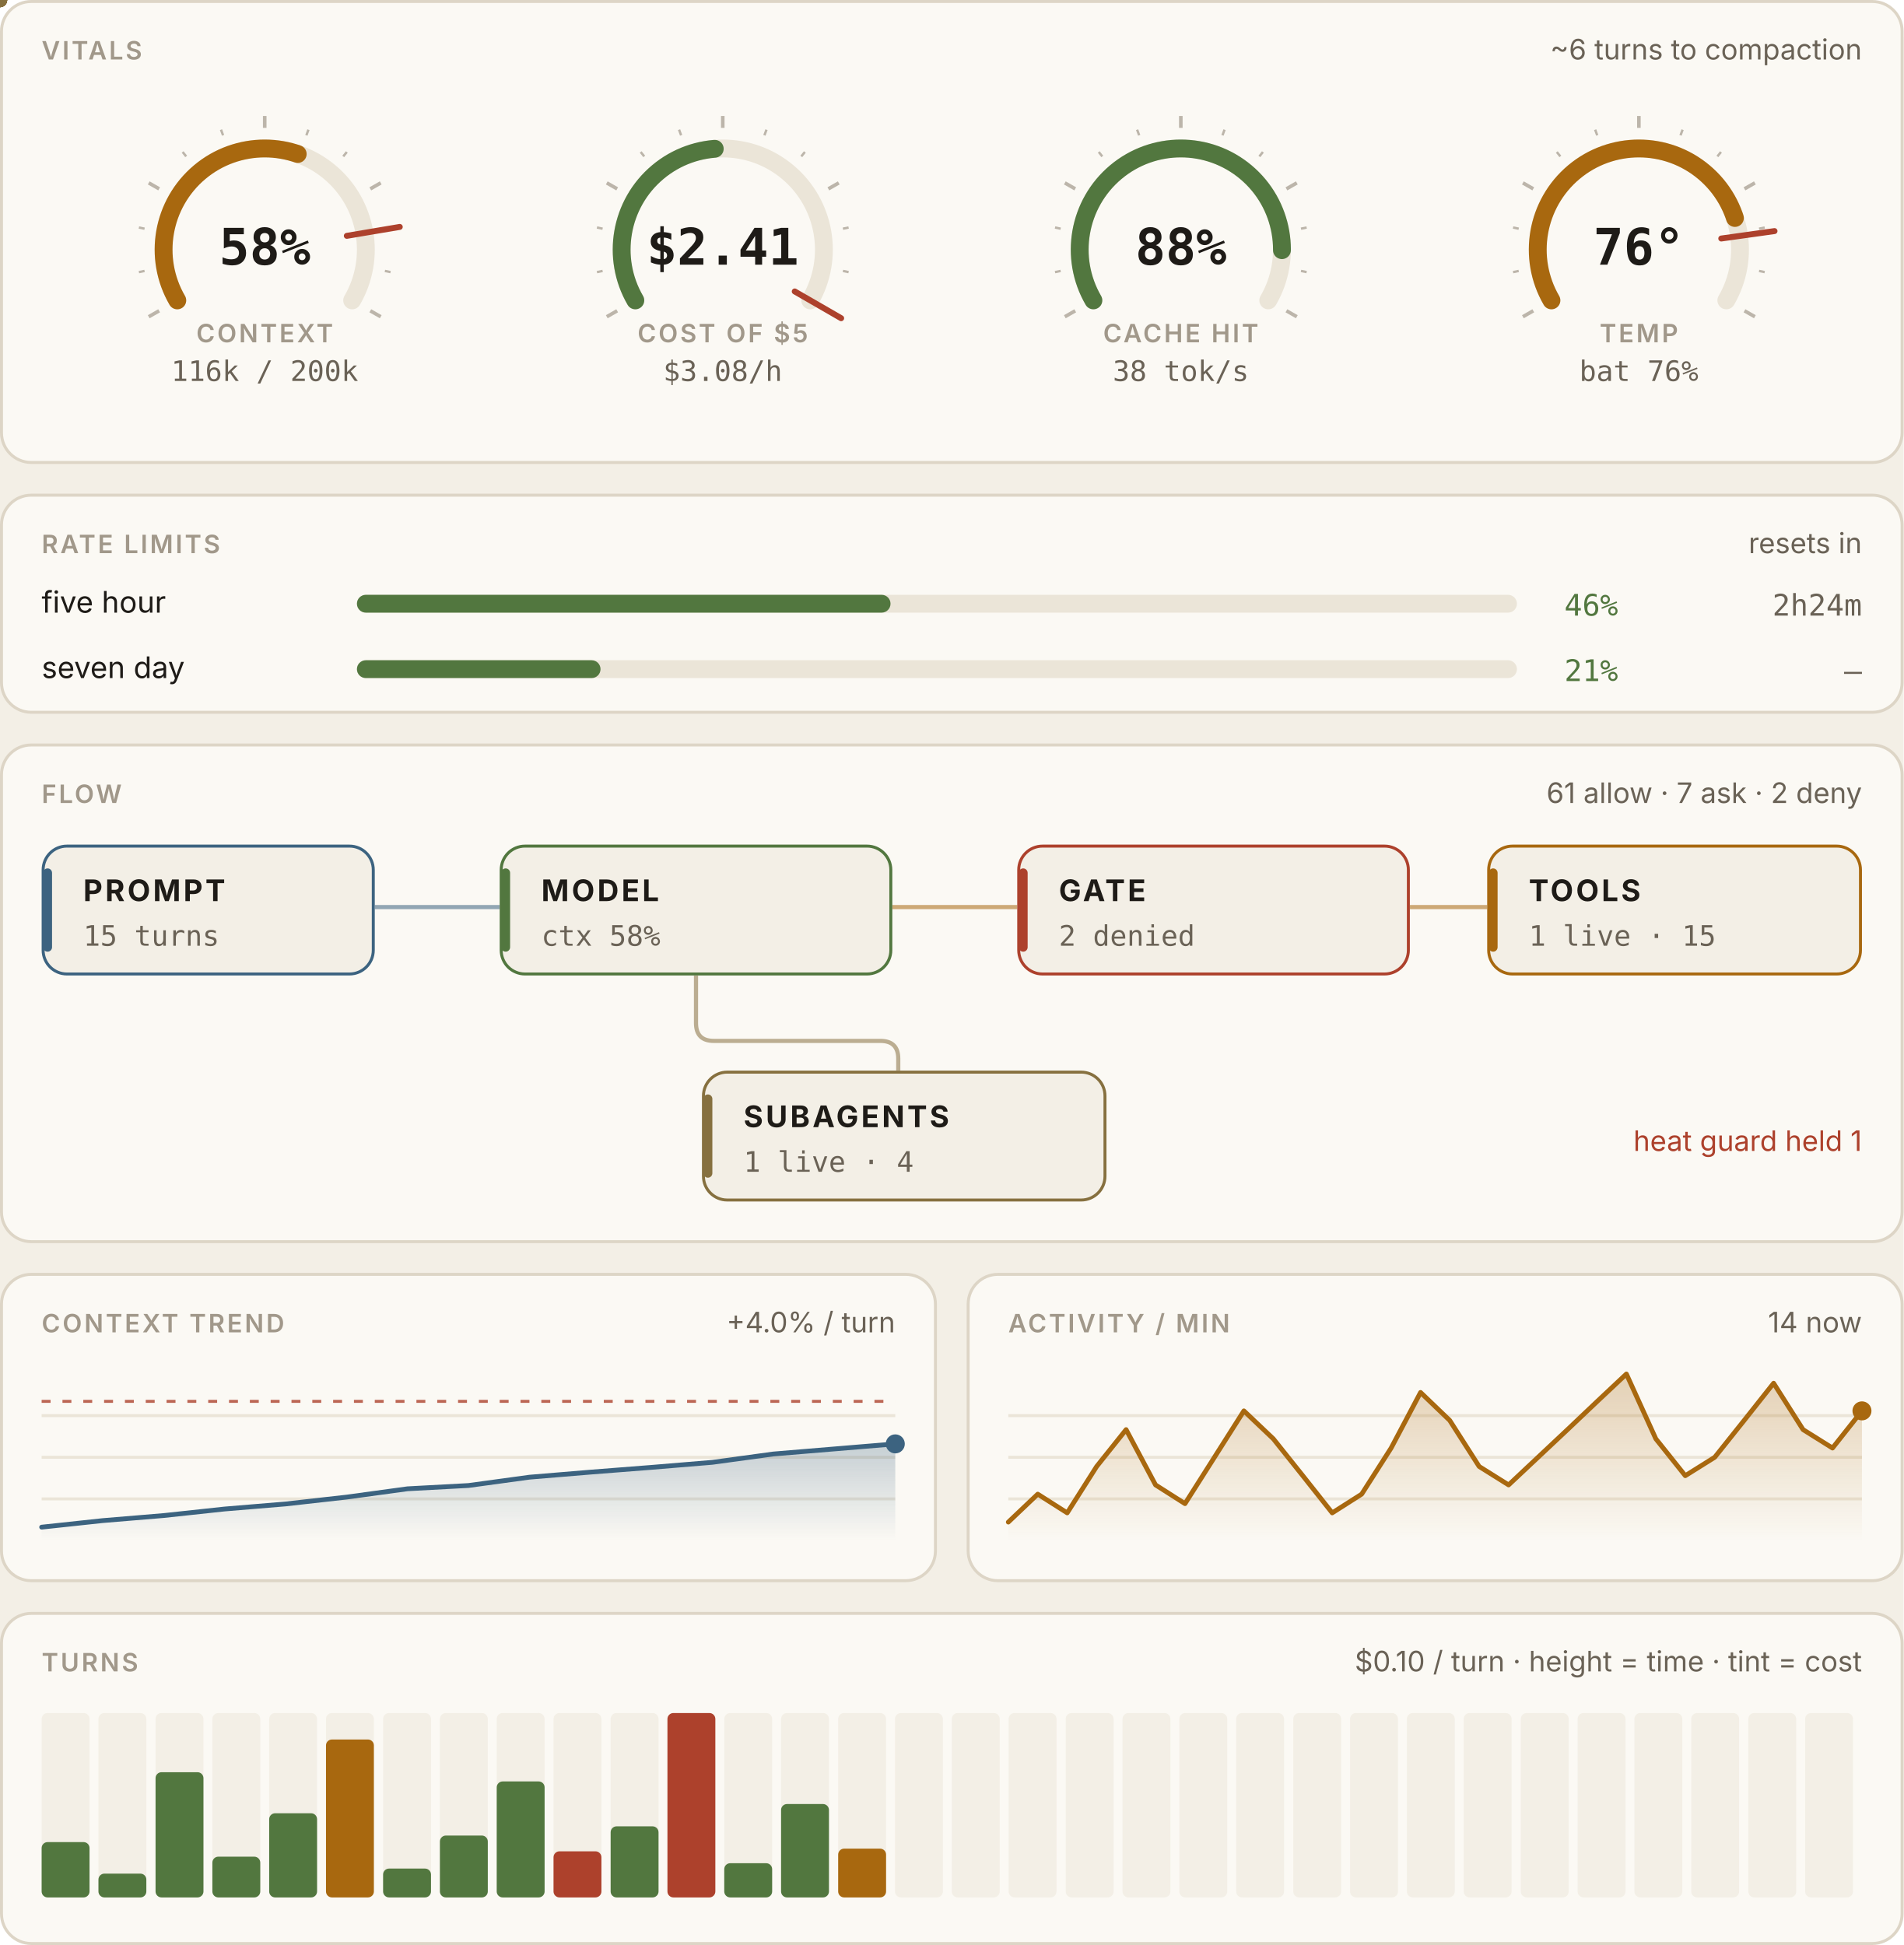
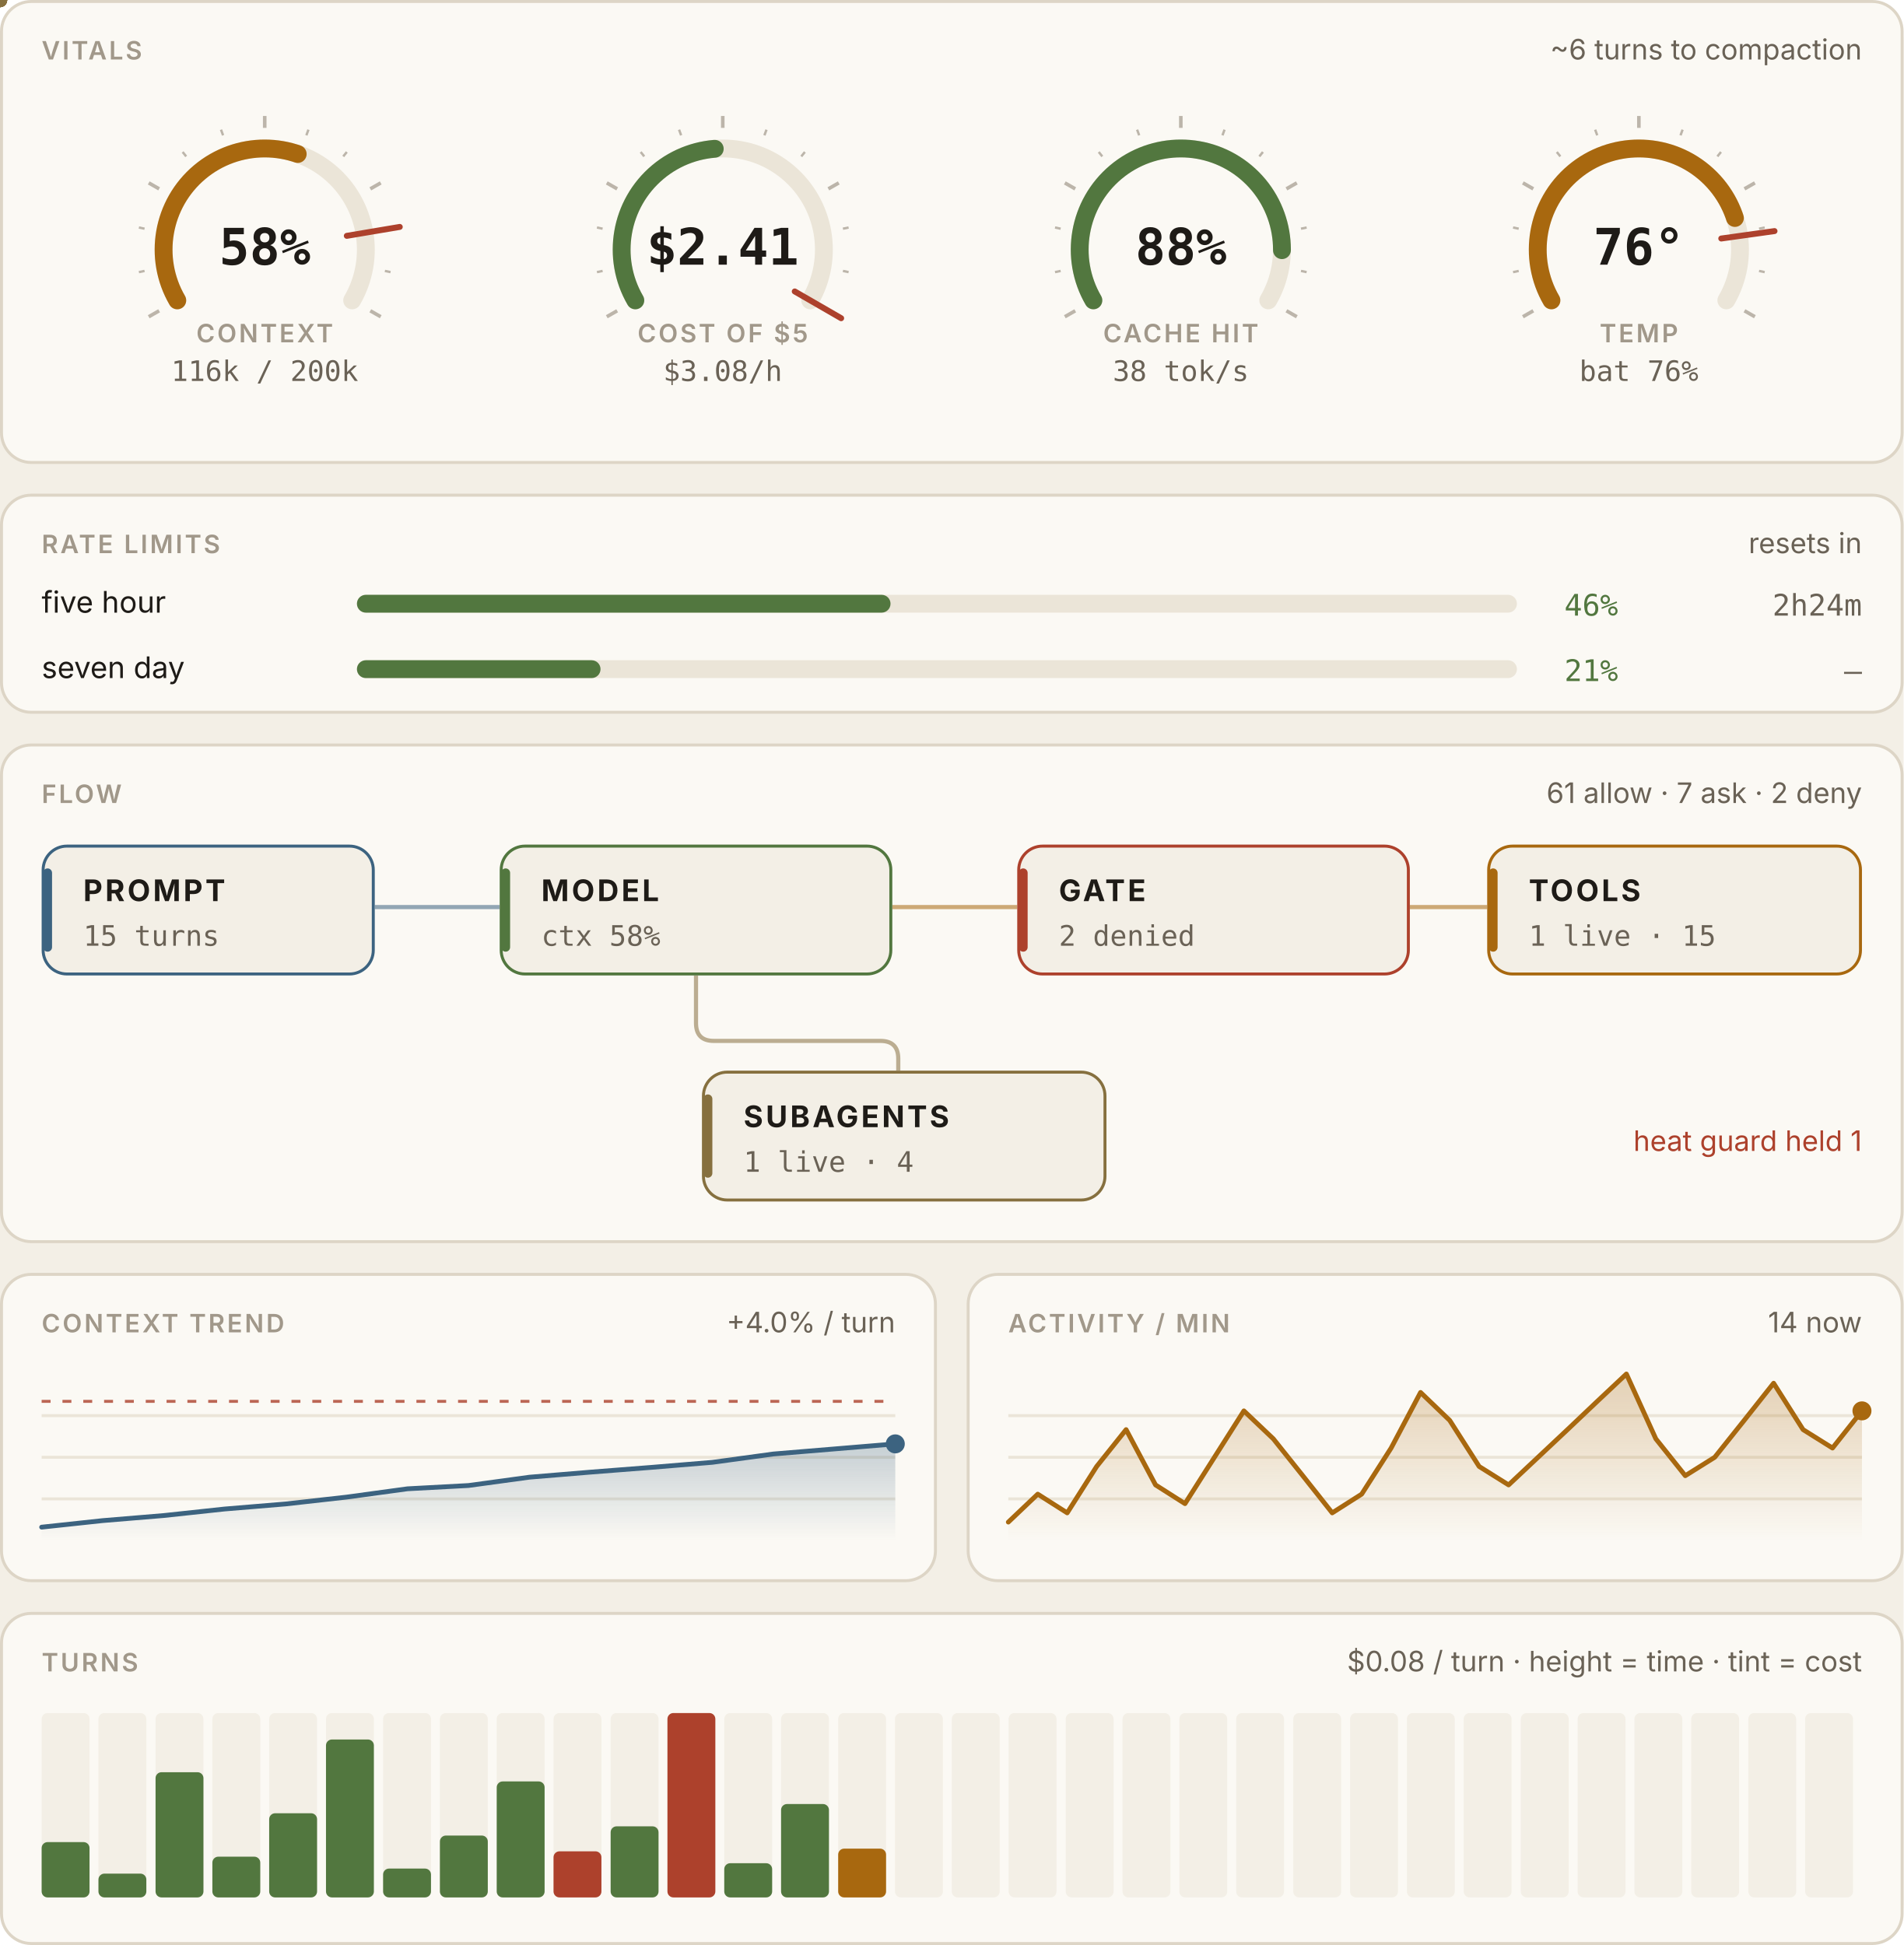
<svg xmlns="http://www.w3.org/2000/svg" viewBox="0 0 640 654" width="640" height="654">
  <rect width="640" height="654" rx="14" fill="#f3efe6" />
  <rect x="0.5" y="0.5" width="639.0" height="155.0" rx="10" fill="#fbf9f4" stroke="#ddd5c6" />
  <text x="14.0" y="20.0" font-size="8.5" fill="#a1988a" font-family="Inter, 'Segoe UI', ui-sans-serif, system-ui, sans-serif" font-weight="600" letter-spacing="0.09em">VITALS</text>
  <text x="626.0" y="20.0" font-size="9.5" fill="#6a6256" font-family="Inter, 'Segoe UI', ui-sans-serif, system-ui, sans-serif" text-anchor="end">~6 turns to compaction</text>
  <line x1="53.5" y1="104.5" x2="50.0" y2="106.5" stroke="#a1988a" stroke-width="1.2" opacity="0.7" />
  <line x1="48.6" y1="91.1" x2="46.7" y2="91.5" stroke="#a1988a" stroke-width="0.8" opacity="0.7" />
  <line x1="48.6" y1="76.9" x2="46.7" y2="76.5" stroke="#a1988a" stroke-width="0.8" opacity="0.7" />
  <line x1="53.5" y1="63.5" x2="50.0" y2="61.5" stroke="#a1988a" stroke-width="1.2" opacity="0.7" />
  <line x1="62.6" y1="52.6" x2="61.4" y2="51.1" stroke="#a1988a" stroke-width="0.8" opacity="0.7" />
  <line x1="75.0" y1="45.5" x2="74.3" y2="43.6" stroke="#a1988a" stroke-width="0.8" opacity="0.7" />
  <line x1="89.0" y1="43.0" x2="89.0" y2="39.0" stroke="#a1988a" stroke-width="1.2" opacity="0.7" />
  <line x1="103.0" y1="45.5" x2="103.7" y2="43.6" stroke="#a1988a" stroke-width="0.8" opacity="0.7" />
  <line x1="115.4" y1="52.6" x2="116.6" y2="51.1" stroke="#a1988a" stroke-width="0.8" opacity="0.7" />
  <line x1="124.5" y1="63.5" x2="128.0" y2="61.5" stroke="#a1988a" stroke-width="1.2" opacity="0.7" />
  <line x1="129.4" y1="76.9" x2="131.3" y2="76.5" stroke="#a1988a" stroke-width="0.8" opacity="0.7" />
  <line x1="129.4" y1="91.1" x2="131.3" y2="91.5" stroke="#a1988a" stroke-width="0.8" opacity="0.7" />
  <line x1="124.5" y1="104.5" x2="128.0" y2="106.5" stroke="#a1988a" stroke-width="1.2" opacity="0.7" />
  <path d="M 59.6 101.0 A 34 34 0 1 1 118.4 101.0" fill="none" stroke="#ebe5d8" stroke-width="6" stroke-linecap="round" />
  <path d="M 59.6 101.0 A 34 34 0 1 1 118.4 101.0" fill="none" stroke="#a8680f" stroke-width="6" stroke-linecap="round" stroke-dasharray="82.6 142.4">
    <animate attributeName="stroke-opacity" values="0.65;1;0.65" dur="2.4s" repeatCount="indefinite" calcMode="spline" keyTimes="0;0.5;1" keySplines="0.37 0 0.63 1;0.37 0 0.63 1" />
  </path>
  <line x1="116.6" y1="79.3" x2="134.4" y2="76.3" stroke="#ad412c" stroke-width="2" stroke-linecap="round" />
  <text x="89.0" y="89.0" font-size="17" fill="#1e1b17" font-family="'JetBrains Mono', 'SF Mono', ui-monospace, Menlo, Consolas, monospace" style="font-variant-numeric:tabular-nums" text-anchor="middle" font-weight="600">58%</text>
  <text x="89.0" y="115.1" font-size="8.5" fill="#a1988a" font-family="Inter, 'Segoe UI', ui-sans-serif, system-ui, sans-serif" text-anchor="middle" font-weight="600" letter-spacing="0.09em">CONTEXT</text>
  <text x="89.0" y="128.1" font-size="9.5" fill="#6a6256" font-family="'JetBrains Mono', 'SF Mono', ui-monospace, Menlo, Consolas, monospace" style="font-variant-numeric:tabular-nums" text-anchor="middle">116k / 200k</text>
  <line x1="207.5" y1="104.5" x2="204.0" y2="106.5" stroke="#a1988a" stroke-width="1.2" opacity="0.7" />
  <line x1="202.6" y1="91.1" x2="200.7" y2="91.5" stroke="#a1988a" stroke-width="0.8" opacity="0.7" />
  <line x1="202.6" y1="76.9" x2="200.7" y2="76.5" stroke="#a1988a" stroke-width="0.8" opacity="0.7" />
  <line x1="207.5" y1="63.5" x2="204.0" y2="61.5" stroke="#a1988a" stroke-width="1.2" opacity="0.7" />
  <line x1="216.6" y1="52.6" x2="215.4" y2="51.1" stroke="#a1988a" stroke-width="0.8" opacity="0.7" />
  <line x1="229.0" y1="45.5" x2="228.3" y2="43.6" stroke="#a1988a" stroke-width="0.8" opacity="0.7" />
  <line x1="243.0" y1="43.0" x2="243.0" y2="39.0" stroke="#a1988a" stroke-width="1.2" opacity="0.7" />
  <line x1="257.0" y1="45.5" x2="257.7" y2="43.6" stroke="#a1988a" stroke-width="0.8" opacity="0.7" />
  <line x1="269.4" y1="52.6" x2="270.6" y2="51.1" stroke="#a1988a" stroke-width="0.8" opacity="0.7" />
  <line x1="278.5" y1="63.5" x2="282.0" y2="61.5" stroke="#a1988a" stroke-width="1.2" opacity="0.7" />
  <line x1="283.4" y1="76.9" x2="285.3" y2="76.5" stroke="#a1988a" stroke-width="0.8" opacity="0.7" />
  <line x1="283.4" y1="91.1" x2="285.3" y2="91.5" stroke="#a1988a" stroke-width="0.8" opacity="0.7" />
  <line x1="278.5" y1="104.5" x2="282.0" y2="106.5" stroke="#a1988a" stroke-width="1.2" opacity="0.7" />
  <path d="M 213.6 101.0 A 34 34 0 1 1 272.4 101.0" fill="none" stroke="#ebe5d8" stroke-width="6" stroke-linecap="round" />
  <path d="M 213.6 101.0 A 34 34 0 1 1 272.4 101.0" fill="none" stroke="#52773f" stroke-width="6" stroke-linecap="round" stroke-dasharray="68.6 142.4" />
  <line x1="267.2" y1="98.0" x2="282.8" y2="107.0" stroke="#ad412c" stroke-width="2" stroke-linecap="round" />
  <text x="243.0" y="89.0" font-size="17" fill="#1e1b17" font-family="'JetBrains Mono', 'SF Mono', ui-monospace, Menlo, Consolas, monospace" style="font-variant-numeric:tabular-nums" text-anchor="middle" font-weight="600">$2.41</text>
  <text x="243.0" y="115.1" font-size="8.5" fill="#a1988a" font-family="Inter, 'Segoe UI', ui-sans-serif, system-ui, sans-serif" text-anchor="middle" font-weight="600" letter-spacing="0.09em">COST OF $5</text>
  <text x="243.0" y="128.1" font-size="9.5" fill="#6a6256" font-family="'JetBrains Mono', 'SF Mono', ui-monospace, Menlo, Consolas, monospace" style="font-variant-numeric:tabular-nums" text-anchor="middle">$3.08/h</text>
  <line x1="361.5" y1="104.5" x2="358.0" y2="106.5" stroke="#a1988a" stroke-width="1.2" opacity="0.7" />
  <line x1="356.6" y1="91.1" x2="354.7" y2="91.5" stroke="#a1988a" stroke-width="0.8" opacity="0.7" />
  <line x1="356.6" y1="76.9" x2="354.7" y2="76.5" stroke="#a1988a" stroke-width="0.8" opacity="0.7" />
  <line x1="361.5" y1="63.5" x2="358.0" y2="61.5" stroke="#a1988a" stroke-width="1.2" opacity="0.7" />
  <line x1="370.6" y1="52.6" x2="369.4" y2="51.1" stroke="#a1988a" stroke-width="0.8" opacity="0.7" />
  <line x1="383.0" y1="45.5" x2="382.3" y2="43.6" stroke="#a1988a" stroke-width="0.8" opacity="0.7" />
  <line x1="397.0" y1="43.0" x2="397.0" y2="39.0" stroke="#a1988a" stroke-width="1.2" opacity="0.7" />
  <line x1="411.0" y1="45.5" x2="411.7" y2="43.6" stroke="#a1988a" stroke-width="0.8" opacity="0.7" />
  <line x1="423.4" y1="52.6" x2="424.6" y2="51.1" stroke="#a1988a" stroke-width="0.8" opacity="0.7" />
  <line x1="432.5" y1="63.5" x2="436.0" y2="61.5" stroke="#a1988a" stroke-width="1.2" opacity="0.7" />
  <line x1="437.4" y1="76.9" x2="439.3" y2="76.5" stroke="#a1988a" stroke-width="0.8" opacity="0.7" />
  <line x1="437.4" y1="91.1" x2="439.3" y2="91.5" stroke="#a1988a" stroke-width="0.8" opacity="0.7" />
  <line x1="432.5" y1="104.5" x2="436.0" y2="106.5" stroke="#a1988a" stroke-width="1.2" opacity="0.7" />
  <path d="M 367.6 101.0 A 34 34 0 1 1 426.4 101.0" fill="none" stroke="#ebe5d8" stroke-width="6" stroke-linecap="round" />
  <path d="M 367.6 101.0 A 34 34 0 1 1 426.4 101.0" fill="none" stroke="#52773f" stroke-width="6" stroke-linecap="round" stroke-dasharray="124.9 142.4" />
  <text x="397.0" y="89.0" font-size="17" fill="#1e1b17" font-family="'JetBrains Mono', 'SF Mono', ui-monospace, Menlo, Consolas, monospace" style="font-variant-numeric:tabular-nums" text-anchor="middle" font-weight="600">88%</text>
  <text x="397.0" y="115.1" font-size="8.5" fill="#a1988a" font-family="Inter, 'Segoe UI', ui-sans-serif, system-ui, sans-serif" text-anchor="middle" font-weight="600" letter-spacing="0.09em">CACHE HIT</text>
  <text x="397.0" y="128.1" font-size="9.5" fill="#6a6256" font-family="'JetBrains Mono', 'SF Mono', ui-monospace, Menlo, Consolas, monospace" style="font-variant-numeric:tabular-nums" text-anchor="middle">38 tok/s</text>
  <line x1="515.5" y1="104.5" x2="512.0" y2="106.5" stroke="#a1988a" stroke-width="1.2" opacity="0.7" />
  <line x1="510.6" y1="91.1" x2="508.7" y2="91.5" stroke="#a1988a" stroke-width="0.8" opacity="0.7" />
  <line x1="510.6" y1="76.9" x2="508.7" y2="76.5" stroke="#a1988a" stroke-width="0.8" opacity="0.7" />
  <line x1="515.5" y1="63.5" x2="512.0" y2="61.5" stroke="#a1988a" stroke-width="1.2" opacity="0.7" />
  <line x1="524.6" y1="52.6" x2="523.4" y2="51.1" stroke="#a1988a" stroke-width="0.8" opacity="0.7" />
  <line x1="537.0" y1="45.5" x2="536.3" y2="43.6" stroke="#a1988a" stroke-width="0.8" opacity="0.7" />
  <line x1="551.0" y1="43.0" x2="551.0" y2="39.0" stroke="#a1988a" stroke-width="1.2" opacity="0.7" />
  <line x1="565.0" y1="45.5" x2="565.7" y2="43.6" stroke="#a1988a" stroke-width="0.8" opacity="0.7" />
  <line x1="577.4" y1="52.6" x2="578.6" y2="51.1" stroke="#a1988a" stroke-width="0.8" opacity="0.7" />
  <line x1="586.5" y1="63.5" x2="590.0" y2="61.5" stroke="#a1988a" stroke-width="1.2" opacity="0.7" />
  <line x1="591.4" y1="76.9" x2="593.3" y2="76.5" stroke="#a1988a" stroke-width="0.8" opacity="0.7" />
  <line x1="591.4" y1="91.1" x2="593.3" y2="91.5" stroke="#a1988a" stroke-width="0.8" opacity="0.7" />
  <line x1="586.5" y1="104.5" x2="590.0" y2="106.5" stroke="#a1988a" stroke-width="1.2" opacity="0.7" />
  <path d="M 521.6 101.0 A 34 34 0 1 1 580.4 101.0" fill="none" stroke="#ebe5d8" stroke-width="6" stroke-linecap="round" />
  <path d="M 521.6 101.0 A 34 34 0 1 1 580.4 101.0" fill="none" stroke="#a8680f" stroke-width="6" stroke-linecap="round" stroke-dasharray="113.9 142.4" />
  <line x1="578.7" y1="80.2" x2="596.6" y2="77.7" stroke="#ad412c" stroke-width="2" stroke-linecap="round" />
  <text x="551.0" y="89.0" font-size="17" fill="#1e1b17" font-family="'JetBrains Mono', 'SF Mono', ui-monospace, Menlo, Consolas, monospace" style="font-variant-numeric:tabular-nums" text-anchor="middle" font-weight="600">76°</text>
  <text x="551.0" y="115.1" font-size="8.5" fill="#a1988a" font-family="Inter, 'Segoe UI', ui-sans-serif, system-ui, sans-serif" text-anchor="middle" font-weight="600" letter-spacing="0.09em">TEMP</text>
  <text x="551.0" y="128.1" font-size="9.5" fill="#6a6256" font-family="'JetBrains Mono', 'SF Mono', ui-monospace, Menlo, Consolas, monospace" style="font-variant-numeric:tabular-nums" text-anchor="middle">bat 76%</text>
  <rect x="0.5" y="166.5" width="639.0" height="73.0" rx="10" fill="#fbf9f4" stroke="#ddd5c6" />
  <text x="14.0" y="186.0" font-size="8.5" fill="#a1988a" font-family="Inter, 'Segoe UI', ui-sans-serif, system-ui, sans-serif" font-weight="600" letter-spacing="0.09em">RATE LIMITS</text>
  <text x="626.0" y="186.0" font-size="9.5" fill="#6a6256" font-family="Inter, 'Segoe UI', ui-sans-serif, system-ui, sans-serif" text-anchor="end">resets in</text>
  <text x="14.0" y="206.0" font-size="10" fill="#1e1b17" font-family="Inter, 'Segoe UI', ui-sans-serif, system-ui, sans-serif">five hour</text>
  <rect x="120.0" y="200.0" width="390.0" height="6" rx="3" fill="#ebe5d8" />
  <rect x="120.0" y="200.0" width="179.4" height="6" rx="3" fill="#52773f" />
  <text x="544.0" y="207.0" font-size="10" fill="#52773f" font-family="'JetBrains Mono', 'SF Mono', ui-monospace, Menlo, Consolas, monospace" style="font-variant-numeric:tabular-nums" text-anchor="end">46%</text>
  <text x="626.0" y="207.0" font-size="10" fill="#6a6256" font-family="'JetBrains Mono', 'SF Mono', ui-monospace, Menlo, Consolas, monospace" style="font-variant-numeric:tabular-nums" text-anchor="end">2h24m</text>
  <text x="14.0" y="228.0" font-size="10" fill="#1e1b17" font-family="Inter, 'Segoe UI', ui-sans-serif, system-ui, sans-serif">seven day</text>
  <rect x="120.0" y="222.0" width="390.0" height="6" rx="3" fill="#ebe5d8" />
  <rect x="120.0" y="222.0" width="81.9" height="6" rx="3" fill="#52773f" />
  <text x="544.0" y="229.0" font-size="10" fill="#52773f" font-family="'JetBrains Mono', 'SF Mono', ui-monospace, Menlo, Consolas, monospace" style="font-variant-numeric:tabular-nums" text-anchor="end">21%</text>
  <text x="626.0" y="229.0" font-size="10" fill="#6a6256" font-family="'JetBrains Mono', 'SF Mono', ui-monospace, Menlo, Consolas, monospace" style="font-variant-numeric:tabular-nums" text-anchor="end">–</text>
  <rect x="0.5" y="250.5" width="639.0" height="167.0" rx="10" fill="#fbf9f4" stroke="#ddd5c6" />
  <text x="14.0" y="270.0" font-size="8.5" fill="#a1988a" font-family="Inter, 'Segoe UI', ui-sans-serif, system-ui, sans-serif" font-weight="600" letter-spacing="0.09em">FLOW</text>
  <text x="626.0" y="270.0" font-size="9.5" fill="#6a6256" font-family="Inter, 'Segoe UI', ui-sans-serif, system-ui, sans-serif" text-anchor="end">61 allow · 7 ask · 2 deny</text>
  <path d="M 126 305 L 168 305" fill="none" stroke="#3c6380" stroke-width="1.4" opacity="0.55" />
  <circle r="2.4" fill="#3c6380">
    <animateMotion dur="1.8s" begin="-0.0s" repeatCount="indefinite" path="M 126 305 L 168 305" keyPoints="0;1" keyTimes="0;1" calcMode="spline" keySplines="0.45 0 0.55 1" />
    <animate attributeName="opacity" values="0;1;1;0" keyTimes="0;0.15;0.85;1" dur="1.8s" begin="-0.0s" repeatCount="indefinite" />
  </circle>
  <circle r="2.4" fill="#3c6380">
    <animateMotion dur="1.8s" begin="-0.6s" repeatCount="indefinite" path="M 126 305 L 168 305" keyPoints="0;1" keyTimes="0;1" calcMode="spline" keySplines="0.45 0 0.55 1" />
    <animate attributeName="opacity" values="0;1;1;0" keyTimes="0;0.15;0.85;1" dur="1.8s" begin="-0.6s" repeatCount="indefinite" />
  </circle>
  <circle r="2.4" fill="#3c6380">
    <animateMotion dur="1.8s" begin="-1.2s" repeatCount="indefinite" path="M 126 305 L 168 305" keyPoints="0;1" keyTimes="0;1" calcMode="spline" keySplines="0.45 0 0.55 1" />
    <animate attributeName="opacity" values="0;1;1;0" keyTimes="0;0.15;0.85;1" dur="1.8s" begin="-1.2s" repeatCount="indefinite" />
  </circle>
  <path d="M 300 305 L 342 305" fill="none" stroke="#a8680f" stroke-width="1.4" opacity="0.55" />
  <circle r="2.4" fill="#a8680f">
    <animateMotion dur="1.2s" begin="-0.0s" repeatCount="indefinite" path="M 300 305 L 342 305" keyPoints="0;1" keyTimes="0;1" calcMode="spline" keySplines="0.45 0 0.55 1" />
    <animate attributeName="opacity" values="0;1;1;0" keyTimes="0;0.15;0.85;1" dur="1.2s" begin="-0.0s" repeatCount="indefinite" />
  </circle>
  <circle r="2.4" fill="#a8680f">
    <animateMotion dur="1.2s" begin="-0.6s" repeatCount="indefinite" path="M 300 305 L 342 305" keyPoints="0;1" keyTimes="0;1" calcMode="spline" keySplines="0.45 0 0.55 1" />
    <animate attributeName="opacity" values="0;1;1;0" keyTimes="0;0.15;0.85;1" dur="1.2s" begin="-0.6s" repeatCount="indefinite" />
  </circle>
  <path d="M 474 305 L 500 305" fill="none" stroke="#a8680f" stroke-width="1.4" opacity="0.55" />
  <circle r="2.4" fill="#a8680f">
    <animateMotion dur="1s" begin="-0.0s" repeatCount="indefinite" path="M 474 305 L 500 305" keyPoints="0;1" keyTimes="0;1" calcMode="spline" keySplines="0.45 0 0.55 1" />
    <animate attributeName="opacity" values="0;1;1;0" keyTimes="0;0.15;0.85;1" dur="1s" begin="-0.0s" repeatCount="indefinite" />
  </circle>
  <circle r="2.4" fill="#a8680f">
    <animateMotion dur="1s" begin="-0.5s" repeatCount="indefinite" path="M 474 305 L 500 305" keyPoints="0;1" keyTimes="0;1" calcMode="spline" keySplines="0.45 0 0.55 1" />
    <animate attributeName="opacity" values="0;1;1;0" keyTimes="0;0.15;0.85;1" dur="1s" begin="-0.5s" repeatCount="indefinite" />
  </circle>
  <path d="M 234 328 L 234 344 Q 234 350 240 350 L 296 350 Q 302 350 302 356 L 302 360" fill="none" stroke="#86703f" stroke-width="1.4" opacity="0.55" />
  <circle r="2.4" fill="#86703f">
    <animateMotion dur="2.2s" begin="-0.0s" repeatCount="indefinite" path="M 234 328 L 234 344 Q 234 350 240 350 L 296 350 Q 302 350 302 356 L 302 360" keyPoints="0;1" keyTimes="0;1" calcMode="spline" keySplines="0.45 0 0.55 1" />
    <animate attributeName="opacity" values="0;1;1;0" keyTimes="0;0.15;0.85;1" dur="2.2s" begin="-0.0s" repeatCount="indefinite" />
  </circle>
  <circle r="2.4" fill="#86703f">
    <animateMotion dur="2.2s" begin="-0.7s" repeatCount="indefinite" path="M 234 328 L 234 344 Q 234 350 240 350 L 296 350 Q 302 350 302 356 L 302 360" keyPoints="0;1" keyTimes="0;1" calcMode="spline" keySplines="0.45 0 0.55 1" />
    <animate attributeName="opacity" values="0;1;1;0" keyTimes="0;0.15;0.85;1" dur="2.2s" begin="-0.7s" repeatCount="indefinite" />
  </circle>
  <circle r="2.4" fill="#86703f">
    <animateMotion dur="2.2s" begin="-1.5s" repeatCount="indefinite" path="M 234 328 L 234 344 Q 234 350 240 350 L 296 350 Q 302 350 302 356 L 302 360" keyPoints="0;1" keyTimes="0;1" calcMode="spline" keySplines="0.45 0 0.55 1" />
    <animate attributeName="opacity" values="0;1;1;0" keyTimes="0;0.15;0.85;1" dur="2.2s" begin="-1.5s" repeatCount="indefinite" />
  </circle>
  <rect x="14.5" y="284.5" width="111.0" height="43" rx="8" fill="#f3efe6" stroke="#3c6380" />
  <rect x="14.5" y="292.0" width="3" height="28" rx="1.5" fill="#3c6380" opacity="1">
    <animate attributeName="opacity" values="0.5;1;0.5" dur="1.8s" repeatCount="indefinite" calcMode="spline" keyTimes="0;0.5;1" keySplines="0.37 0 0.63 1;0.37 0 0.63 1" />
  </rect>
  <text x="28.0" y="303.0" font-size="10" fill="#1e1b17" font-family="Inter, 'Segoe UI', ui-sans-serif, system-ui, sans-serif" font-weight="700" letter-spacing="0.09em">PROMPT</text>
  <text x="28.0" y="318.0" font-size="9.5" fill="#6a6256" font-family="'JetBrains Mono', 'SF Mono', ui-monospace, Menlo, Consolas, monospace" style="font-variant-numeric:tabular-nums">15 turns</text>
  <rect x="168.5" y="284.5" width="131.0" height="43" rx="8" fill="#f3efe6" stroke="#52773f" />
  <rect x="168.5" y="292.0" width="3" height="28" rx="1.5" fill="#52773f" opacity="1">
    <animate attributeName="opacity" values="0.5;1;0.5" dur="1.8s" repeatCount="indefinite" calcMode="spline" keyTimes="0;0.5;1" keySplines="0.37 0 0.63 1;0.37 0 0.63 1" />
  </rect>
  <text x="182.0" y="303.0" font-size="10" fill="#1e1b17" font-family="Inter, 'Segoe UI', ui-sans-serif, system-ui, sans-serif" font-weight="700" letter-spacing="0.09em">MODEL</text>
  <text x="182.0" y="318.0" font-size="9.5" fill="#6a6256" font-family="'JetBrains Mono', 'SF Mono', ui-monospace, Menlo, Consolas, monospace" style="font-variant-numeric:tabular-nums">ctx 58%</text>
  <rect x="342.5" y="284.5" width="131.0" height="43" rx="8" fill="#f3efe6" stroke="#ad412c" />
  <rect x="342.5" y="292.0" width="3" height="28" rx="1.5" fill="#ad412c" opacity="1">
    <animate attributeName="opacity" values="0.5;1;0.5" dur="1.8s" repeatCount="indefinite" calcMode="spline" keyTimes="0;0.5;1" keySplines="0.37 0 0.63 1;0.37 0 0.63 1" />
  </rect>
  <text x="356.0" y="303.0" font-size="10" fill="#1e1b17" font-family="Inter, 'Segoe UI', ui-sans-serif, system-ui, sans-serif" font-weight="700" letter-spacing="0.09em">GATE</text>
  <text x="356.0" y="318.0" font-size="9.5" fill="#6a6256" font-family="'JetBrains Mono', 'SF Mono', ui-monospace, Menlo, Consolas, monospace" style="font-variant-numeric:tabular-nums">2 denied</text>
  <rect x="500.5" y="284.5" width="125.0" height="43" rx="8" fill="#f3efe6" stroke="#a8680f" />
  <rect x="500.5" y="292.0" width="3" height="28" rx="1.5" fill="#a8680f" opacity="1">
    <animate attributeName="opacity" values="0.5;1;0.5" dur="1.8s" repeatCount="indefinite" calcMode="spline" keyTimes="0;0.5;1" keySplines="0.37 0 0.63 1;0.37 0 0.63 1" />
  </rect>
  <text x="514.0" y="303.0" font-size="10" fill="#1e1b17" font-family="Inter, 'Segoe UI', ui-sans-serif, system-ui, sans-serif" font-weight="700" letter-spacing="0.09em">TOOLS</text>
  <text x="514.0" y="318.0" font-size="9.5" fill="#6a6256" font-family="'JetBrains Mono', 'SF Mono', ui-monospace, Menlo, Consolas, monospace" style="font-variant-numeric:tabular-nums">1 live · 15</text>
  <rect x="236.5" y="360.5" width="135.0" height="43" rx="8" fill="#f3efe6" stroke="#86703f" />
  <rect x="236.5" y="368.0" width="3" height="28" rx="1.5" fill="#86703f" opacity="1">
    <animate attributeName="opacity" values="0.5;1;0.5" dur="1.8s" repeatCount="indefinite" calcMode="spline" keyTimes="0;0.5;1" keySplines="0.37 0 0.63 1;0.37 0 0.63 1" />
  </rect>
  <text x="250.0" y="379.0" font-size="10" fill="#1e1b17" font-family="Inter, 'Segoe UI', ui-sans-serif, system-ui, sans-serif" font-weight="700" letter-spacing="0.09em">SUBAGENTS</text>
  <text x="250.0" y="394.0" font-size="9.5" fill="#6a6256" font-family="'JetBrains Mono', 'SF Mono', ui-monospace, Menlo, Consolas, monospace" style="font-variant-numeric:tabular-nums">1 live · 4</text>
  <text x="626.0" y="387.0" font-size="9.5" fill="#ad412c" font-family="Inter, 'Segoe UI', ui-sans-serif, system-ui, sans-serif" text-anchor="end">heat guard held 1</text>
  <rect x="0.5" y="428.5" width="314.0" height="103.0" rx="10" fill="#fbf9f4" stroke="#ddd5c6" />
  <text x="14.0" y="448.0" font-size="8.5" fill="#a1988a" font-family="Inter, 'Segoe UI', ui-sans-serif, system-ui, sans-serif" font-weight="600" letter-spacing="0.09em">CONTEXT TREND</text>
  <text x="301.0" y="448.0" font-size="9.5" fill="#6a6256" font-family="Inter, 'Segoe UI', ui-sans-serif, system-ui, sans-serif" text-anchor="end">+4.0% / turn</text>
  <defs>
    <linearGradient id="g14462" x1="0" y1="0" x2="0" y2="1">
      <stop offset="0" stop-color="#3c6380" stop-opacity="0.28" />
      <stop offset="1" stop-color="#3c6380" stop-opacity="0" />
    </linearGradient>
  </defs>
  <line x1="14.0" x2="301.0" y1="476.0" y2="476.0" stroke="#ebe5d8" />
  <line x1="14.0" x2="301.0" y1="490.0" y2="490.0" stroke="#ebe5d8" />
  <line x1="14.0" x2="301.0" y1="504.0" y2="504.0" stroke="#ebe5d8" />
  <line x1="14.0" x2="301.0" y1="471.2" y2="471.2" stroke="#ad412c" stroke-dasharray="3 4" opacity="0.8" />
  <polygon points="14.0,518.0 14.0,513.5 34.5,511.3 55.0,509.6 75.5,507.4 96.0,505.7 116.5,503.4 137.0,500.6 157.5,499.5 178.0,496.7 198.5,495.0 219.0,493.4 239.5,491.7 260.0,488.9 280.5,487.2 301.0,485.5 301.0,518.0" fill="url(#g14462)" />
  <polyline points="14.0,513.5 34.5,511.3 55.0,509.6 75.5,507.4 96.0,505.7 116.5,503.4 137.0,500.6 157.5,499.5 178.0,496.7 198.5,495.0 219.0,493.4 239.5,491.7 260.0,488.9 280.5,487.2 301.0,485.5" fill="none" stroke="#3c6380" stroke-width="1.6" stroke-linejoin="round" stroke-linecap="round" />
  <circle cx="301.0" cy="485.5" r="2.6" fill="none" stroke="#3c6380" stroke-width="1.2">
    <animate attributeName="r" values="2.6;9.6" dur="1.8s" repeatCount="indefinite" calcMode="spline" keyTimes="0;1" keySplines="0.22 1 0.36 1" />
    <animate attributeName="opacity" values="0.8;0" dur="1.8s" repeatCount="indefinite" calcMode="spline" keyTimes="0;1" keySplines="0.22 1 0.36 1" />
  </circle>
  <circle cx="301.0" cy="485.5" r="2.6" fill="#3c6380" />
  <rect x="325.5" y="428.5" width="314.0" height="103.0" rx="10" fill="#fbf9f4" stroke="#ddd5c6" />
  <text x="339.0" y="448.0" font-size="8.5" fill="#a1988a" font-family="Inter, 'Segoe UI', ui-sans-serif, system-ui, sans-serif" font-weight="600" letter-spacing="0.09em">ACTIVITY / MIN</text>
  <text x="626.0" y="448.0" font-size="9.5" fill="#6a6256" font-family="Inter, 'Segoe UI', ui-sans-serif, system-ui, sans-serif" text-anchor="end">14 now</text>
  <defs>
    <linearGradient id="g339462" x1="0" y1="0" x2="0" y2="1">
      <stop offset="0" stop-color="#a8680f" stop-opacity="0.28" />
      <stop offset="1" stop-color="#a8680f" stop-opacity="0" />
    </linearGradient>
  </defs>
  <line x1="339.0" x2="626.0" y1="476.0" y2="476.0" stroke="#ebe5d8" />
  <line x1="339.0" x2="626.0" y1="490.0" y2="490.0" stroke="#ebe5d8" />
  <line x1="339.0" x2="626.0" y1="504.0" y2="504.0" stroke="#ebe5d8" />
  <polygon points="339.0,518.0 339.0,511.8 348.9,502.4 358.8,508.7 368.7,493.1 378.6,480.7 388.5,499.3 398.4,505.6 408.3,490.0 418.2,474.4 428.1,483.8 438.0,496.2 447.9,508.7 457.8,502.4 467.7,486.9 477.6,468.2 487.4,477.6 497.3,493.1 507.2,499.3 517.1,490.0 527.0,480.7 536.9,471.3 546.8,462.0 556.7,483.8 566.6,496.2 576.5,490.0 586.4,477.6 596.3,465.1 606.2,480.7 616.1,486.9 626.0,474.4 626.0,518.0" fill="url(#g339462)" />
  <polyline points="339.0,511.8 348.9,502.4 358.8,508.7 368.7,493.1 378.6,480.7 388.5,499.3 398.4,505.6 408.3,490.0 418.2,474.4 428.1,483.8 438.0,496.2 447.9,508.7 457.8,502.4 467.7,486.9 477.6,468.2 487.4,477.6 497.3,493.1 507.2,499.3 517.1,490.0 527.0,480.7 536.9,471.3 546.8,462.0 556.7,483.8 566.6,496.2 576.5,490.0 586.4,477.6 596.3,465.1 606.2,480.7 616.1,486.9 626.0,474.4" fill="none" stroke="#a8680f" stroke-width="1.6" stroke-linejoin="round" stroke-linecap="round" />
  <circle cx="626.0" cy="474.4" r="2.6" fill="none" stroke="#a8680f" stroke-width="1.2">
    <animate attributeName="r" values="2.6;9.6" dur="1.8s" repeatCount="indefinite" calcMode="spline" keyTimes="0;1" keySplines="0.22 1 0.36 1" />
    <animate attributeName="opacity" values="0.8;0" dur="1.8s" repeatCount="indefinite" calcMode="spline" keyTimes="0;1" keySplines="0.22 1 0.36 1" />
  </circle>
  <circle cx="626.0" cy="474.4" r="2.6" fill="#a8680f" />
  <rect x="0.5" y="542.5" width="639.0" height="111.0" rx="10" fill="#fbf9f4" stroke="#ddd5c6" />
  <text x="14.0" y="562.0" font-size="8.5" fill="#a1988a" font-family="Inter, 'Segoe UI', ui-sans-serif, system-ui, sans-serif" font-weight="600" letter-spacing="0.09em">TURNS</text>
-   <text x="626.0" y="562.0" font-size="9.5" fill="#6a6256" font-family="Inter, 'Segoe UI', ui-sans-serif, system-ui, sans-serif" text-anchor="end">$0.10 / turn · height = time · tint = cost</text>
+   <text x="626.0" y="562.0" font-size="9.5" fill="#6a6256" font-family="Inter, 'Segoe UI', ui-sans-serif, system-ui, sans-serif" text-anchor="end">$0.08 / turn · height = time · tint = cost</text>
  <rect x="14.0" y="576.0" width="16.1" height="62" rx="2" fill="#ebe5d8" opacity="0.5" />
  <rect x="33.1" y="576.0" width="16.1" height="62" rx="2" fill="#ebe5d8" opacity="0.5" />
  <rect x="52.3" y="576.0" width="16.1" height="62" rx="2" fill="#ebe5d8" opacity="0.5" />
  <rect x="71.4" y="576.0" width="16.1" height="62" rx="2" fill="#ebe5d8" opacity="0.5" />
  <rect x="90.5" y="576.0" width="16.1" height="62" rx="2" fill="#ebe5d8" opacity="0.5" />
  <rect x="109.6" y="576.0" width="16.1" height="62" rx="2" fill="#ebe5d8" opacity="0.5" />
  <rect x="128.8" y="576.0" width="16.1" height="62" rx="2" fill="#ebe5d8" opacity="0.5" />
  <rect x="147.9" y="576.0" width="16.1" height="62" rx="2" fill="#ebe5d8" opacity="0.5" />
  <rect x="167.0" y="576.0" width="16.1" height="62" rx="2" fill="#ebe5d8" opacity="0.5" />
  <rect x="186.1" y="576.0" width="16.1" height="62" rx="2" fill="#ebe5d8" opacity="0.5" />
  <rect x="205.3" y="576.0" width="16.1" height="62" rx="2" fill="#ebe5d8" opacity="0.5" />
  <rect x="224.4" y="576.0" width="16.1" height="62" rx="2" fill="#ebe5d8" opacity="0.5" />
  <rect x="243.5" y="576.0" width="16.1" height="62" rx="2" fill="#ebe5d8" opacity="0.5" />
  <rect x="262.6" y="576.0" width="16.1" height="62" rx="2" fill="#ebe5d8" opacity="0.5" />
  <rect x="281.8" y="576.0" width="16.1" height="62" rx="2" fill="#ebe5d8" opacity="0.5" />
  <rect x="300.9" y="576.0" width="16.1" height="62" rx="2" fill="#ebe5d8" opacity="0.5" />
  <rect x="320.0" y="576.0" width="16.1" height="62" rx="2" fill="#ebe5d8" opacity="0.5" />
  <rect x="339.1" y="576.0" width="16.1" height="62" rx="2" fill="#ebe5d8" opacity="0.5" />
  <rect x="358.3" y="576.0" width="16.1" height="62" rx="2" fill="#ebe5d8" opacity="0.5" />
  <rect x="377.4" y="576.0" width="16.1" height="62" rx="2" fill="#ebe5d8" opacity="0.5" />
  <rect x="396.5" y="576.0" width="16.1" height="62" rx="2" fill="#ebe5d8" opacity="0.5" />
  <rect x="415.6" y="576.0" width="16.1" height="62" rx="2" fill="#ebe5d8" opacity="0.5" />
  <rect x="434.8" y="576.0" width="16.1" height="62" rx="2" fill="#ebe5d8" opacity="0.5" />
  <rect x="453.9" y="576.0" width="16.1" height="62" rx="2" fill="#ebe5d8" opacity="0.5" />
  <rect x="473.0" y="576.0" width="16.1" height="62" rx="2" fill="#ebe5d8" opacity="0.5" />
  <rect x="492.1" y="576.0" width="16.1" height="62" rx="2" fill="#ebe5d8" opacity="0.5" />
  <rect x="511.3" y="576.0" width="16.1" height="62" rx="2" fill="#ebe5d8" opacity="0.5" />
  <rect x="530.4" y="576.0" width="16.1" height="62" rx="2" fill="#ebe5d8" opacity="0.5" />
  <rect x="549.5" y="576.0" width="16.1" height="62" rx="2" fill="#ebe5d8" opacity="0.5" />
  <rect x="568.6" y="576.0" width="16.1" height="62" rx="2" fill="#ebe5d8" opacity="0.5" />
  <rect x="587.8" y="576.0" width="16.1" height="62" rx="2" fill="#ebe5d8" opacity="0.5" />
  <rect x="606.9" y="576.0" width="16.1" height="62" rx="2" fill="#ebe5d8" opacity="0.5" />
  <rect x="14.0" y="619.4" width="16.1" height="18.6" rx="2" fill="#52773f" />
  <rect x="33.1" y="630.0" width="16.1" height="8.0" rx="2" fill="#52773f" />
  <rect x="52.3" y="595.9" width="16.1" height="42.1" rx="2" fill="#52773f" />
  <rect x="71.4" y="624.3" width="16.1" height="13.7" rx="2" fill="#52773f" />
  <rect x="90.5" y="609.7" width="16.1" height="28.3" rx="2" fill="#52773f" />
-   <rect x="109.6" y="584.9" width="16.1" height="53.1" rx="2" fill="#a8680f" />
+   <rect x="109.6" y="584.9" width="16.1" height="53.1" rx="2" fill="#52773f" />
  <rect x="128.8" y="628.3" width="16.1" height="9.7" rx="2" fill="#52773f" />
  <rect x="147.9" y="617.2" width="16.1" height="20.8" rx="2" fill="#52773f" />
  <rect x="167.0" y="599.0" width="16.1" height="39.0" rx="2" fill="#52773f" />
  <rect x="186.1" y="622.5" width="16.1" height="15.5" rx="2" fill="#ad412c" />
  <rect x="205.3" y="614.1" width="16.1" height="23.9" rx="2" fill="#52773f" />
  <rect x="224.4" y="576.0" width="16.1" height="62.0" rx="2" fill="#ad412c" />
  <rect x="243.5" y="626.5" width="16.1" height="11.5" rx="2" fill="#52773f" />
  <rect x="262.6" y="606.6" width="16.1" height="31.4" rx="2" fill="#52773f" />
  <rect x="281.8" y="621.6" width="16.1" height="16.4" rx="2" fill="#a8680f">
    <animate attributeName="opacity" values="0.45;1;0.45" dur="1.6s" repeatCount="indefinite" calcMode="spline" keyTimes="0;0.5;1" keySplines="0.37 0 0.63 1;0.37 0 0.63 1" />
  </rect>
</svg>
